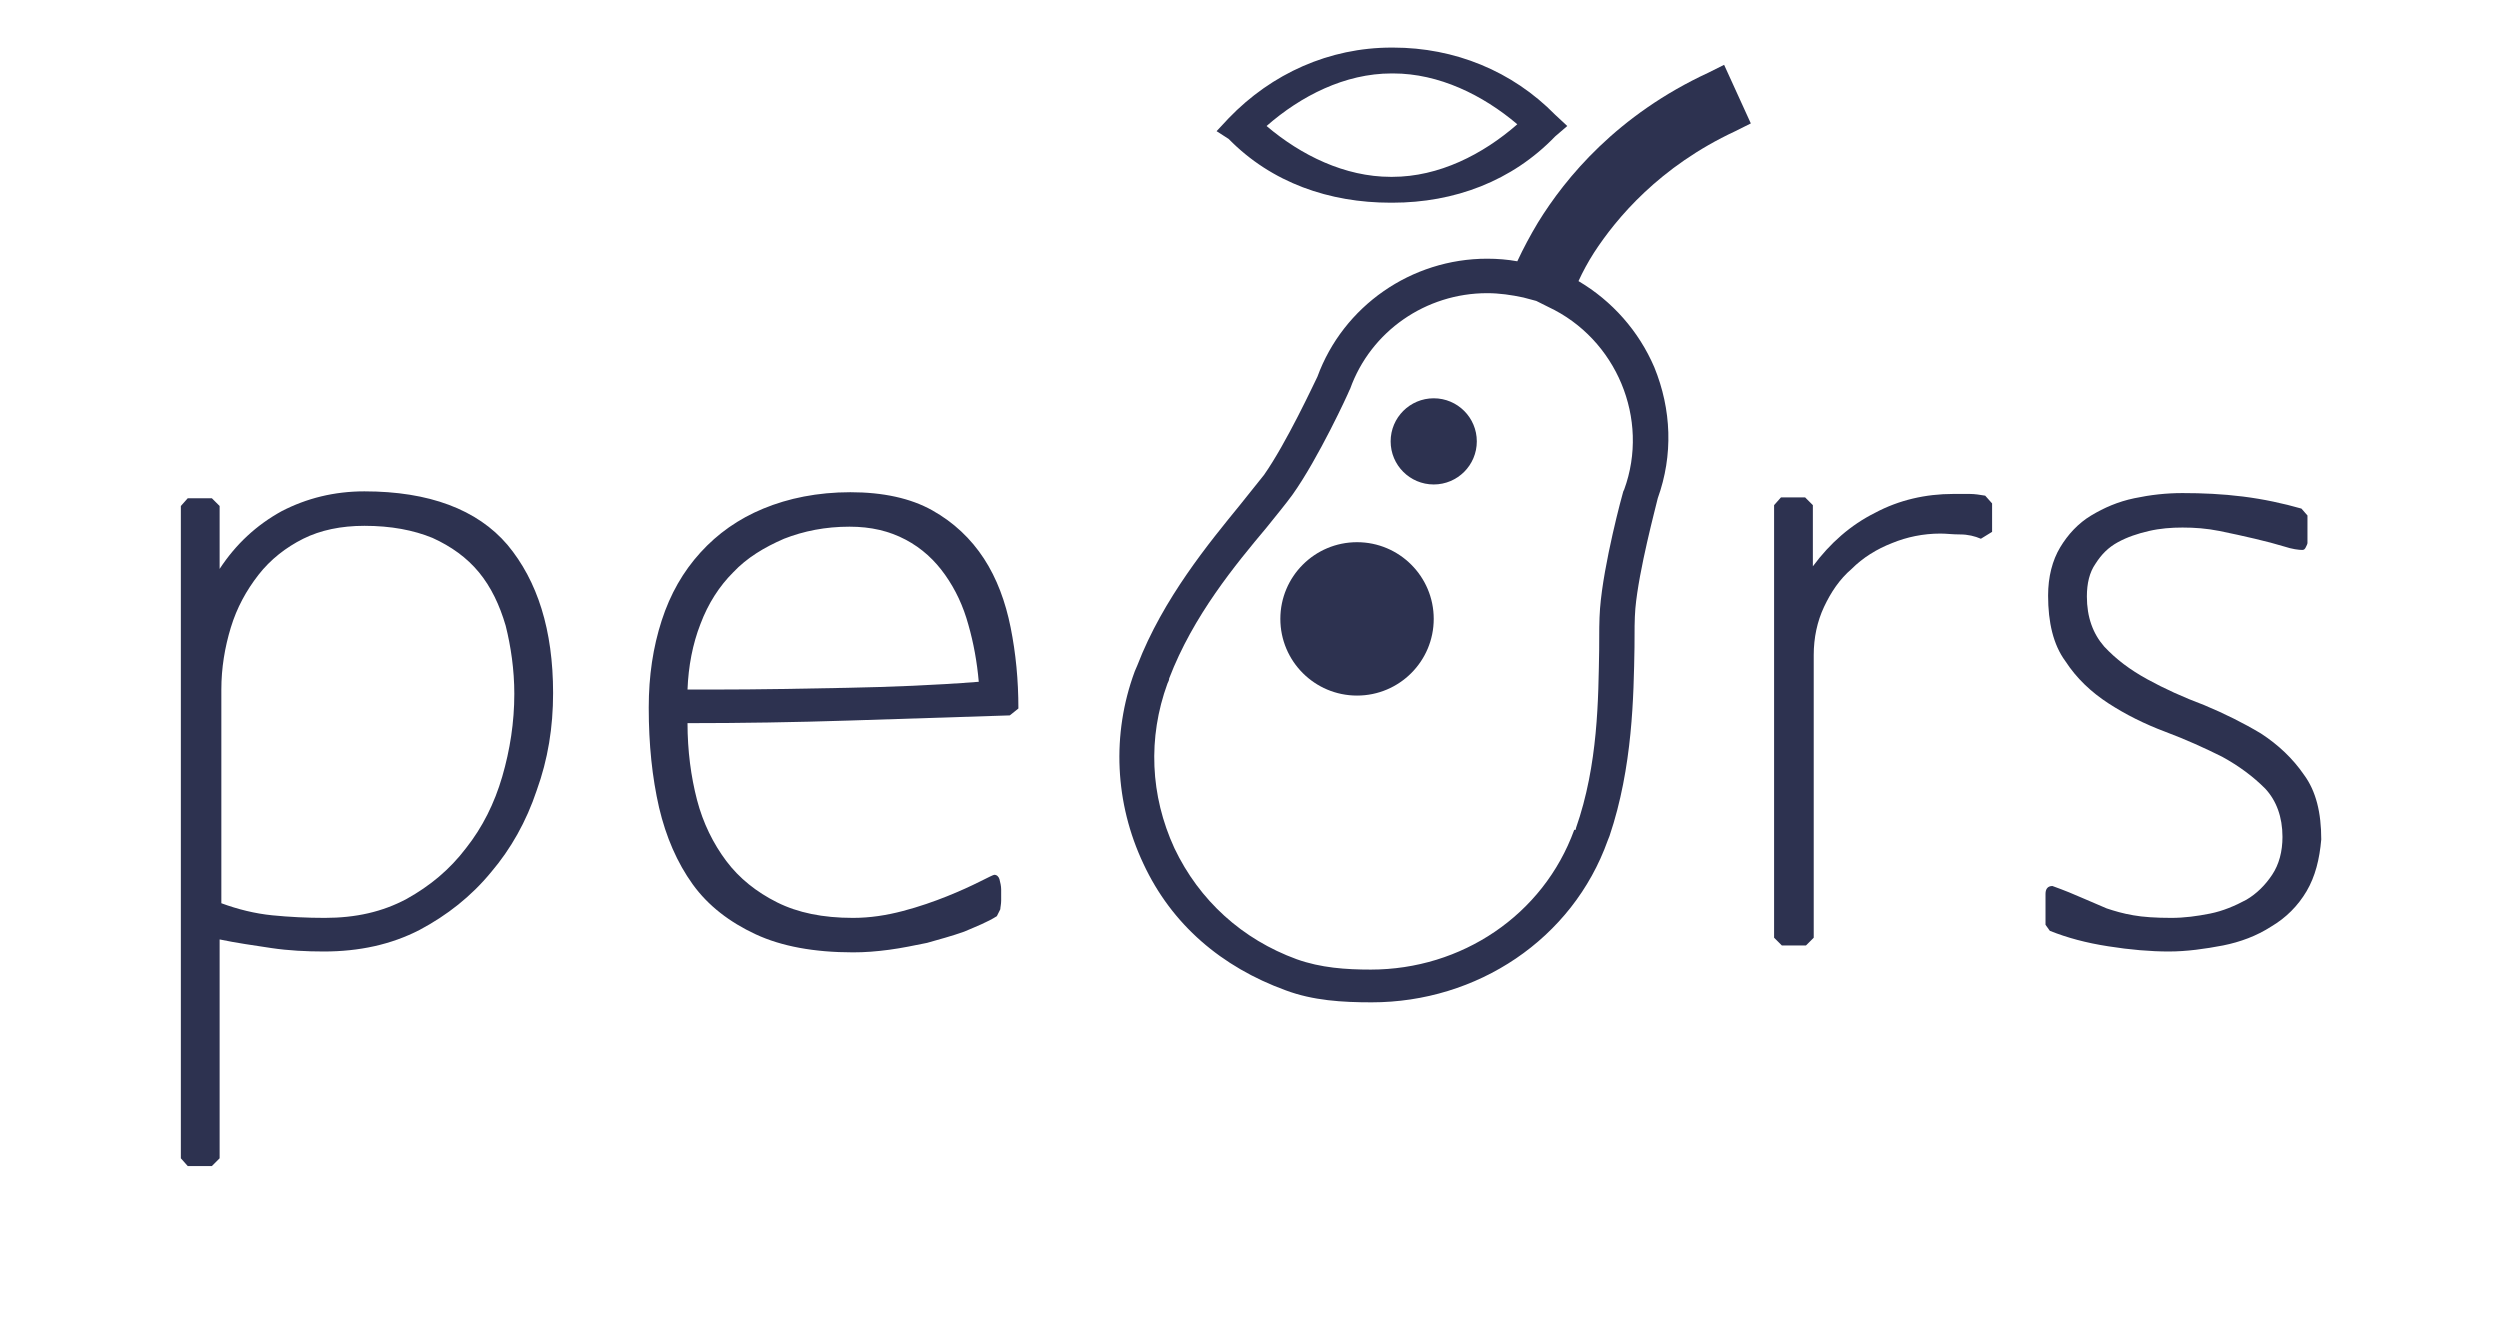
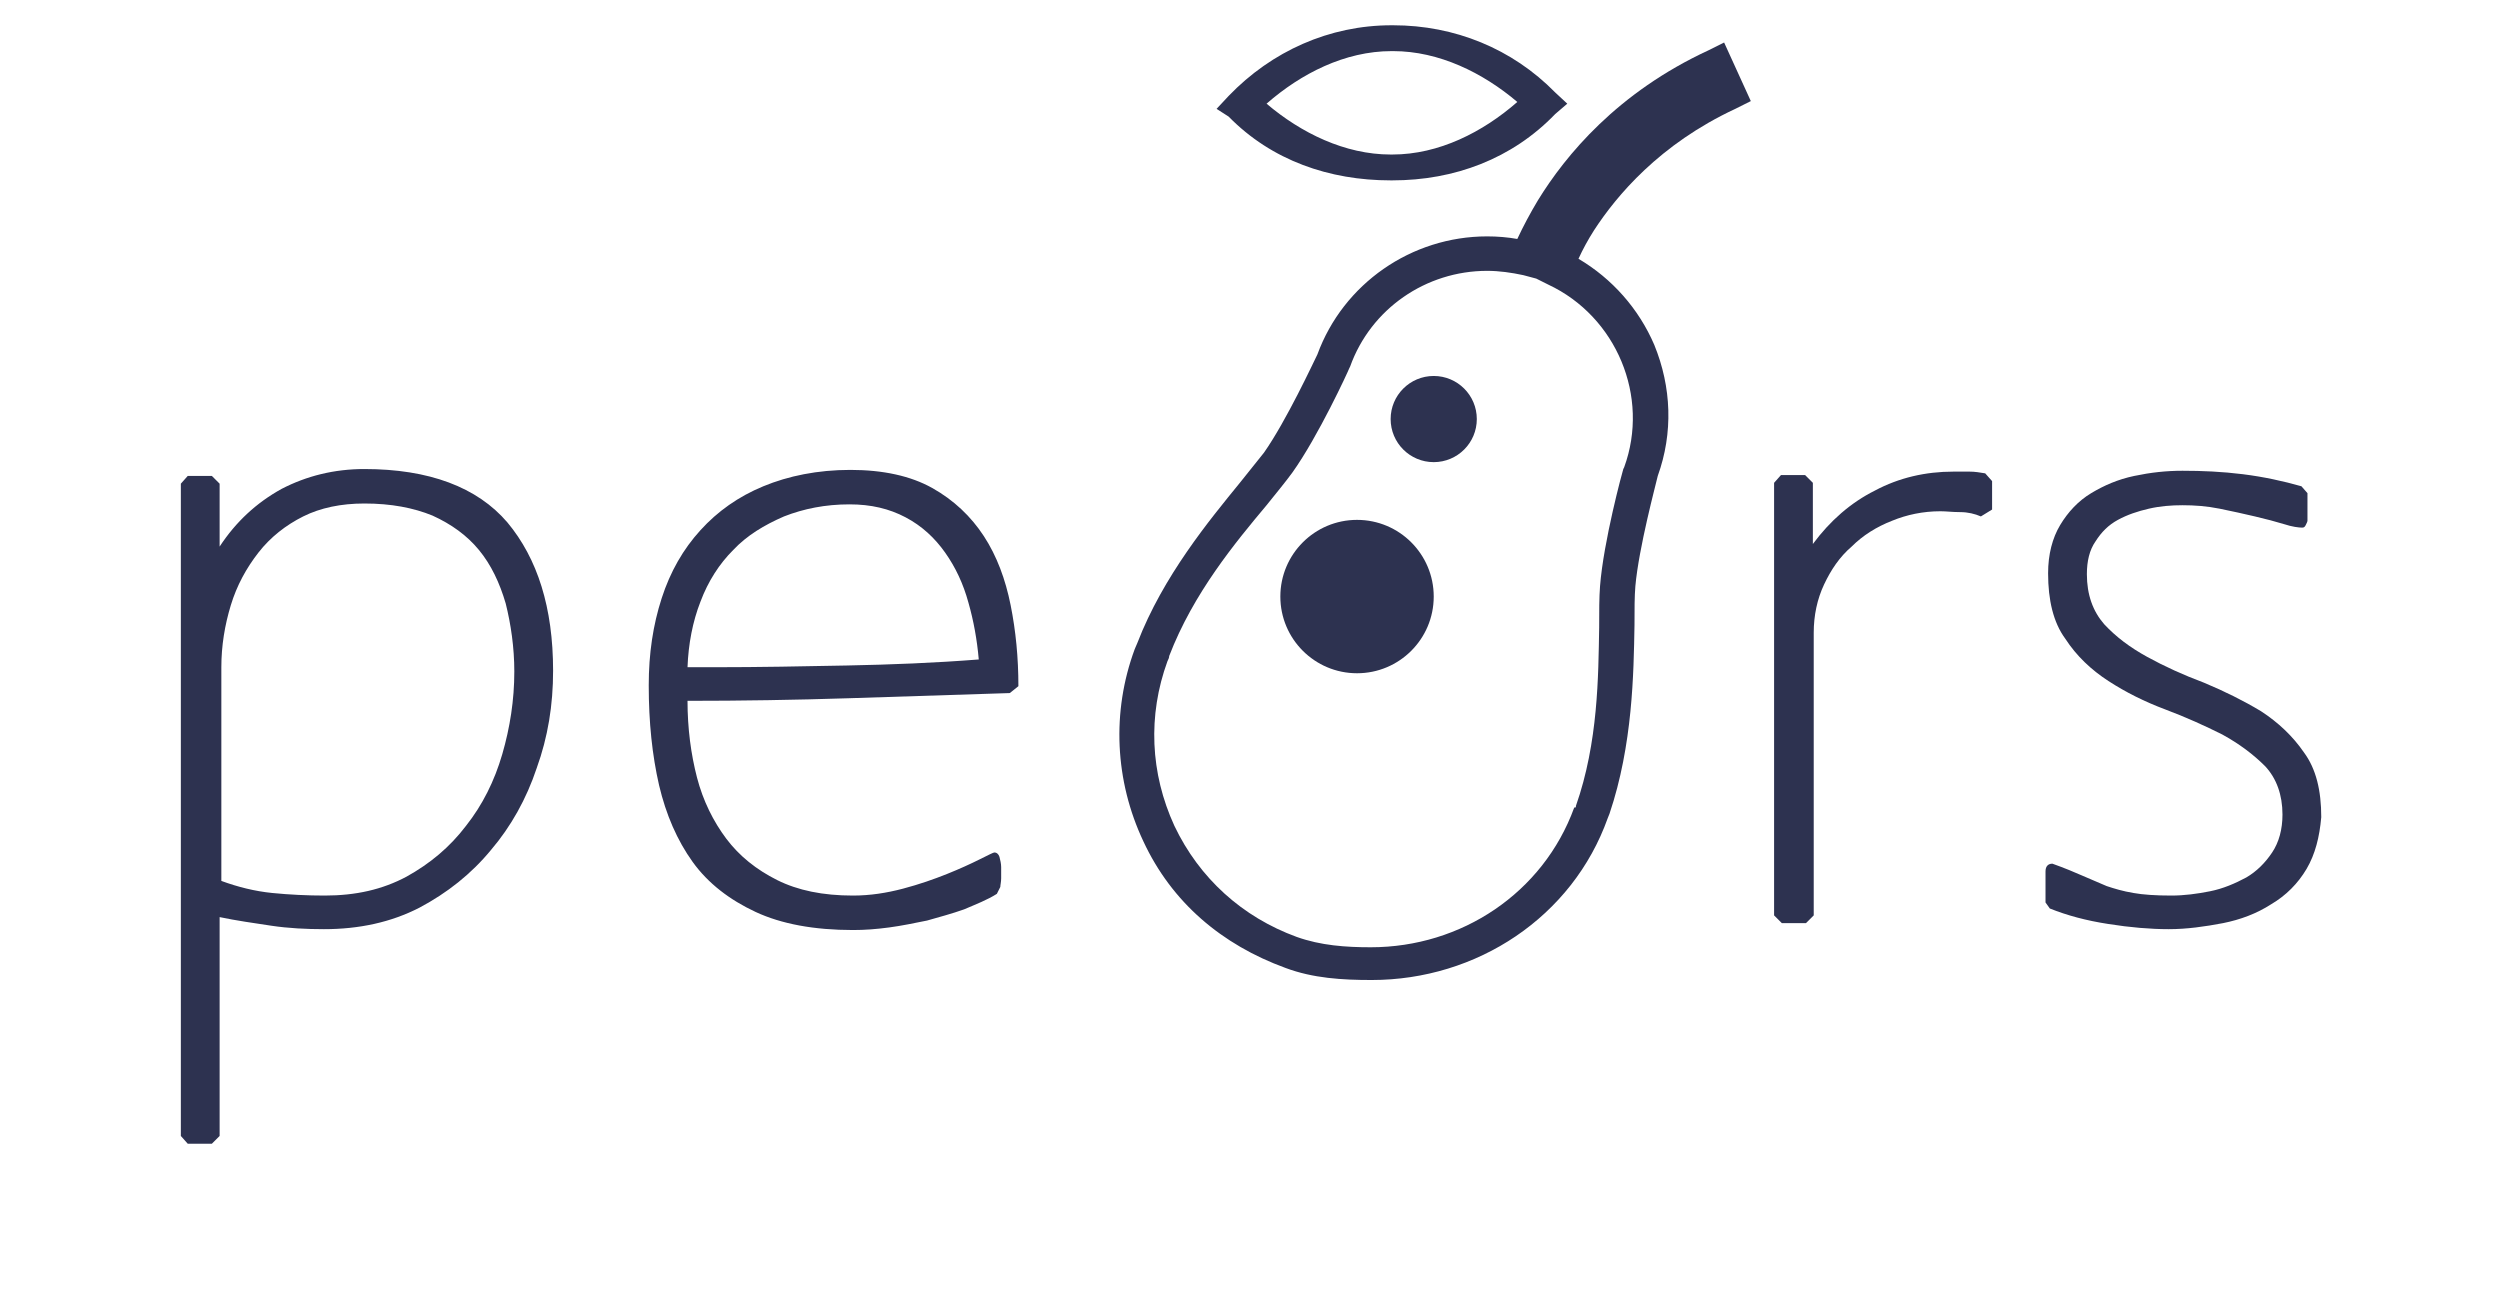
- <svg xmlns="http://www.w3.org/2000/svg" version="1.1" id="Layer_1" x="0px" y="0px" viewBox="240 240 560 300" xml:space="preserve">
+ <svg xmlns="http://www.w3.org/2000/svg" version="1.1" id="Layer_1" x="0px" y="0px" viewBox="240 245 560 290" xml:space="preserve">
  <defs id="defs39" />
  <g id="g5" transform="matrix(1.930156,0,0,1.930156,-468.1975,-365.0589)">
    <g id="g7">
      <path d="m 568.3,328.7 1.8,-0.9 -3.1,-6.8 -1.8,0.9 c -10.6,4.9 -16.6,12.2 -19.8,17.4 -0.9,1.5 -1.7,3 -2.4,4.5 -1.1,-0.2 -2.3,-0.3 -3.5,-0.3 -8.8,0 -16.7,5.5 -19.7,13.7 -0.4,0.8 -3.6,7.7 -6.2,11.4 -0.7,0.9 -1.7,2.1 -2.8,3.5 -3.5,4.3 -8.9,10.8 -11.9,18.6 -0.1,0.2 -0.2,0.5 -0.3,0.7 -2.7,7.3 -2.3,15.3 1,22.3 3.3,7.1 9.1,12 16.5,14.7 3.2,1.2 6.6,1.4 10,1.4 0,0 0,0 0,0 12.2,0 23.3,-7.3 27.4,-18.8 0.1,-0.2 0.1,-0.3 0.2,-0.5 l 0,0 c 2.7,-8 2.8,-16.3 2.9,-21.9 0,-1.8 0,-3.3 0.1,-4.5 0.4,-4.5 2.4,-11.9 2.6,-12.8 1.8,-5 1.6,-10.3 -0.4,-15.2 -1.8,-4.2 -4.9,-7.7 -8.8,-10 0.5,-1.1 1.1,-2.2 1.8,-3.3 2.6,-4 7.6,-10 16.4,-14.1 z m -12.9,41.6 -0.1,0.2 c -0.1,0.3 -2.3,8.4 -2.7,13.6 -0.1,1.3 -0.1,2.9 -0.1,4.8 -0.1,5.6 -0.1,13.3 -2.7,20.7 l 0,0.1 c -0.1,0.2 -0.1,0 -0.2,0.1 -3.6,9.9 -13.1,16.2 -23.6,16.2 0,0 0,0 0,0 -2.9,0 -5.8,-0.2 -8.6,-1.2 -6.3,-2.3 -11.3,-6.8 -14.2,-12.9 -2.8,-6.1 -3.1,-12.8 -0.8,-19.1 0.1,-0.2 0.2,-0.4 0.2,-0.6 2.8,-7.3 7.7,-13.2 11.3,-17.5 1.2,-1.5 2.2,-2.7 3,-3.8 3,-4.2 6.5,-11.8 6.6,-12.1 l 0.1,-0.2 c 2.4,-6.7 8.8,-11.1 15.9,-11.1 1.4,0 2.8,0.2 4.2,0.5 l 1.5,0.4 1.4,0.7 c 7.9,3.7 11.8,13 8.8,21.2 z" id="path9" style="fill:#2D3250" />
      <path d="m 528.3,337 h 0.2 c 7.2,0 13.9,-2.5 18.9,-7.7 l 1.4,-1.2 -1.4,-1.3 c -5,-5.1 -11.7,-7.8 -18.8,-7.8 h -0.2 c -7.2,0 -13.9,3 -18.9,8.2 l -1.4,1.5 1.4,0.9 c 5,5.1 11.7,7.4 18.8,7.4 z m 0.1,-15 h 0.2 c 5.3,0 10.4,2.5 14.4,5.9 -4,3.5 -9.1,6.1 -14.5,6.1 h -0.2 c -5.3,0 -10.4,-2.5 -14.4,-5.9 4,-3.5 9.1,-6.1 14.5,-6.1 z" id="path11" style="fill:#2D3250" />
      <circle cx="533.3" cy="364.7" r="5" id="circle13" d="m 538.3,364.7 c 0,2.761 -2.239,5 -5,5 -2.761,0 -5,-2.239 -5,-5 0,-2.761 2.239,-5 5,-5 2.761,0 5,2.239 5,5 z" style="fill:#2D3250" />
      <circle cx="524.4" cy="385.3" r="8.9" id="circle15" d="m 533.3,385.3 c 0,4.915 -3.985,8.9 -8.9,8.9 -4.915,0 -8.9,-3.985 -8.9,-8.9 0,-4.915 3.985,-8.9 8.9,-8.9 4.915,0 8.9,3.985 8.9,8.9 z" style="fill:#2D3250" />
    </g>
    <g id="g17">
      <g id="g19">
        <path d="m 429.2,405.2 c -1.2,3.6 -3,6.8 -5.3,9.5 -2.3,2.8 -5.1,5 -8.3,6.7 -3.3,1.7 -7,2.5 -11.1,2.5 -2,0 -4.1,-0.1 -6.1,-0.4 -2,-0.3 -4.1,-0.6 -6,-1 v 25.4 l -0.9,0.9 h -2.8 l -0.8,-0.9 v -75.7 l 0.8,-0.9 h 2.8 l 0.9,0.9 v 7.3 c 1.9,-2.9 4.3,-5.1 7.2,-6.7 2.9,-1.5 6.1,-2.3 9.6,-2.3 7.5,0 13.1,2.1 16.6,6.2 3.5,4.2 5.3,9.9 5.3,17.2 0,4 -0.6,7.7 -1.9,11.3 z m -3.6,-19.1 c -0.7,-2.4 -1.7,-4.5 -3.1,-6.2 -1.4,-1.7 -3.2,-3 -5.4,-4 -2.2,-0.9 -4.8,-1.4 -7.9,-1.4 -2.7,0 -5.1,0.5 -7.1,1.5 -2,1 -3.8,2.4 -5.2,4.2 -1.4,1.8 -2.5,3.8 -3.2,6.1 -0.7,2.3 -1.1,4.7 -1.1,7.2 v 24.8 c 1.9,0.7 3.9,1.2 5.9,1.4 2,0.2 4.1,0.3 6.1,0.3 3.6,0 6.7,-0.7 9.5,-2.2 2.7,-1.5 5,-3.4 6.9,-5.9 1.9,-2.4 3.3,-5.2 4.2,-8.3 0.9,-3.1 1.4,-6.3 1.4,-9.6 0,-2.8 -0.4,-5.5 -1,-7.9 z" id="path21" style="fill:#2D3250" />
      </g>
      <g id="g23">
        <path d="m 484.1,396.5 c -6.3,0.2 -12.5,0.4 -18.7,0.6 -6.2,0.2 -12.5,0.3 -18.7,0.3 0,3.2 0.4,6.2 1.1,8.9 0.7,2.7 1.9,5.1 3.4,7.1 1.5,2 3.5,3.6 5.9,4.8 2.4,1.2 5.3,1.8 8.8,1.8 2,0 3.9,-0.3 5.8,-0.8 1.9,-0.5 3.6,-1.1 5.1,-1.7 1.5,-0.6 2.8,-1.2 3.8,-1.7 1,-0.5 1.6,-0.8 1.7,-0.8 0.3,0 0.5,0.2 0.6,0.5 0.1,0.4 0.2,0.8 0.2,1.2 0,0.4 0,0.9 0,1.3 0,0.4 -0.1,0.8 -0.1,1 l -0.4,0.8 c -1.1,0.7 -2.4,1.2 -3.8,1.8 -1.4,0.5 -2.9,0.9 -4.3,1.3 -1.5,0.3 -2.9,0.6 -4.4,0.8 -1.5,0.2 -2.8,0.3 -4.2,0.3 -4.5,0 -8.3,-0.7 -11.3,-2.1 -3,-1.4 -5.5,-3.3 -7.3,-5.8 -1.8,-2.5 -3.1,-5.5 -3.9,-8.9 -0.8,-3.5 -1.2,-7.3 -1.2,-11.6 0,-3.7 0.5,-7 1.5,-10.1 1,-3.1 2.5,-5.7 4.5,-7.9 2,-2.2 4.4,-3.9 7.3,-5.1 2.9,-1.2 6.3,-1.9 10.1,-1.9 3.8,0 7,0.7 9.5,2.1 2.5,1.4 4.5,3.3 6,5.6 1.5,2.3 2.5,5 3.1,8 0.6,3 0.9,6.1 0.9,9.4 l -1,0.8 z M 479.3,386 c -0.6,-2.2 -1.5,-4.1 -2.7,-5.8 -1.2,-1.7 -2.7,-3.1 -4.6,-4.1 -1.9,-1 -4,-1.5 -6.5,-1.5 -2.8,0 -5.3,0.5 -7.6,1.4 -2.3,1 -4.3,2.2 -5.9,3.9 -1.6,1.6 -2.9,3.6 -3.8,6 -0.9,2.3 -1.4,4.9 -1.5,7.6 h 3.2 c 5.1,0 10.2,-0.1 15.3,-0.2 5.1,-0.1 10.2,-0.3 15.3,-0.7 -0.2,-2.3 -0.6,-4.5 -1.2,-6.6 z" id="path25" style="fill:#2D3250" />
      </g>
    </g>
    <g id="g27">
      <g id="g29">
        <path d="m 596.8,376 c -0.7,-0.3 -1.5,-0.5 -2.4,-0.5 -0.9,0 -1.6,-0.1 -2.3,-0.1 -2,0 -3.9,0.4 -5.6,1.1 -1.8,0.7 -3.4,1.7 -4.7,3 -1.4,1.2 -2.4,2.7 -3.2,4.4 -0.8,1.7 -1.2,3.6 -1.2,5.6 v 32.8 l -0.9,0.9 h -2.8 l -0.9,-0.9 v -50.2 l 0.8,-0.9 h 2.8 l 0.9,0.9 v 7.1 c 2,-2.7 4.4,-4.8 7.2,-6.2 2.8,-1.5 5.9,-2.2 9.1,-2.2 0.7,0 1.3,0 1.9,0 0.6,0 1.2,0.1 1.8,0.2 l 0.8,0.9 v 3.3 l -1.3,0.8 z" id="path31" style="fill:#2D3250" />
      </g>
      <g id="g33">
        <path d="m 634.6,416.9 c -1,1.7 -2.4,3.1 -4.1,4.1 -1.7,1.1 -3.6,1.8 -5.6,2.2 -2.1,0.4 -4.2,0.7 -6.3,0.7 -2.1,0 -4.5,-0.2 -7,-0.6 -2.6,-0.4 -4.8,-1 -6.8,-1.8 l -0.5,-0.7 v -3.6 c 0,-0.6 0.3,-0.9 0.8,-0.9 1.4,0.5 2.6,1 3.5,1.4 0.9,0.4 1.9,0.8 2.8,1.2 0.9,0.3 1.9,0.6 3.1,0.8 1.1,0.2 2.6,0.3 4.4,0.3 1.5,0 3,-0.2 4.5,-0.5 1.5,-0.3 2.9,-0.9 4.2,-1.6 1.2,-0.7 2.2,-1.7 3,-2.9 0.8,-1.2 1.2,-2.7 1.2,-4.4 0,-2.3 -0.7,-4.2 -2,-5.6 -1.4,-1.4 -3,-2.6 -5,-3.7 -2,-1 -4.2,-2 -6.6,-2.9 -2.4,-0.9 -4.6,-2 -6.6,-3.3 -2,-1.3 -3.7,-2.9 -5,-4.9 -1.4,-1.9 -2,-4.5 -2,-7.6 0,-2.2 0.5,-4.1 1.4,-5.6 0.9,-1.5 2.1,-2.8 3.6,-3.7 1.5,-0.9 3.1,-1.6 5,-2 1.9,-0.4 3.7,-0.6 5.6,-0.6 2.3,0 4.6,0.1 7,0.4 2.4,0.3 4.7,0.8 6.8,1.4 l 0.7,0.8 v 3.2 c 0,0.1 -0.1,0.3 -0.2,0.5 -0.1,0.2 -0.2,0.3 -0.4,0.3 -0.4,0 -1.2,-0.1 -2.1,-0.4 -1,-0.3 -2.1,-0.6 -3.4,-0.9 -1.3,-0.3 -2.6,-0.6 -4.1,-0.9 -1.5,-0.3 -2.9,-0.4 -4.3,-0.4 -1.3,0 -2.6,0.1 -3.9,0.4 -1.3,0.3 -2.5,0.7 -3.6,1.3 -1.1,0.6 -1.9,1.4 -2.6,2.5 -0.7,1 -1,2.3 -1,3.8 0,2.4 0.7,4.3 2,5.8 1.4,1.5 3,2.7 5,3.8 2,1.1 4.2,2.1 6.6,3 2.4,1 4.6,2.1 6.6,3.3 2,1.3 3.7,2.9 5,4.8 1.4,1.9 2,4.4 2,7.5 -0.2,2.3 -0.7,4.3 -1.7,6 z" id="path35" style="fill:#2D3250" />
      </g>
    </g>
  </g>
</svg>
